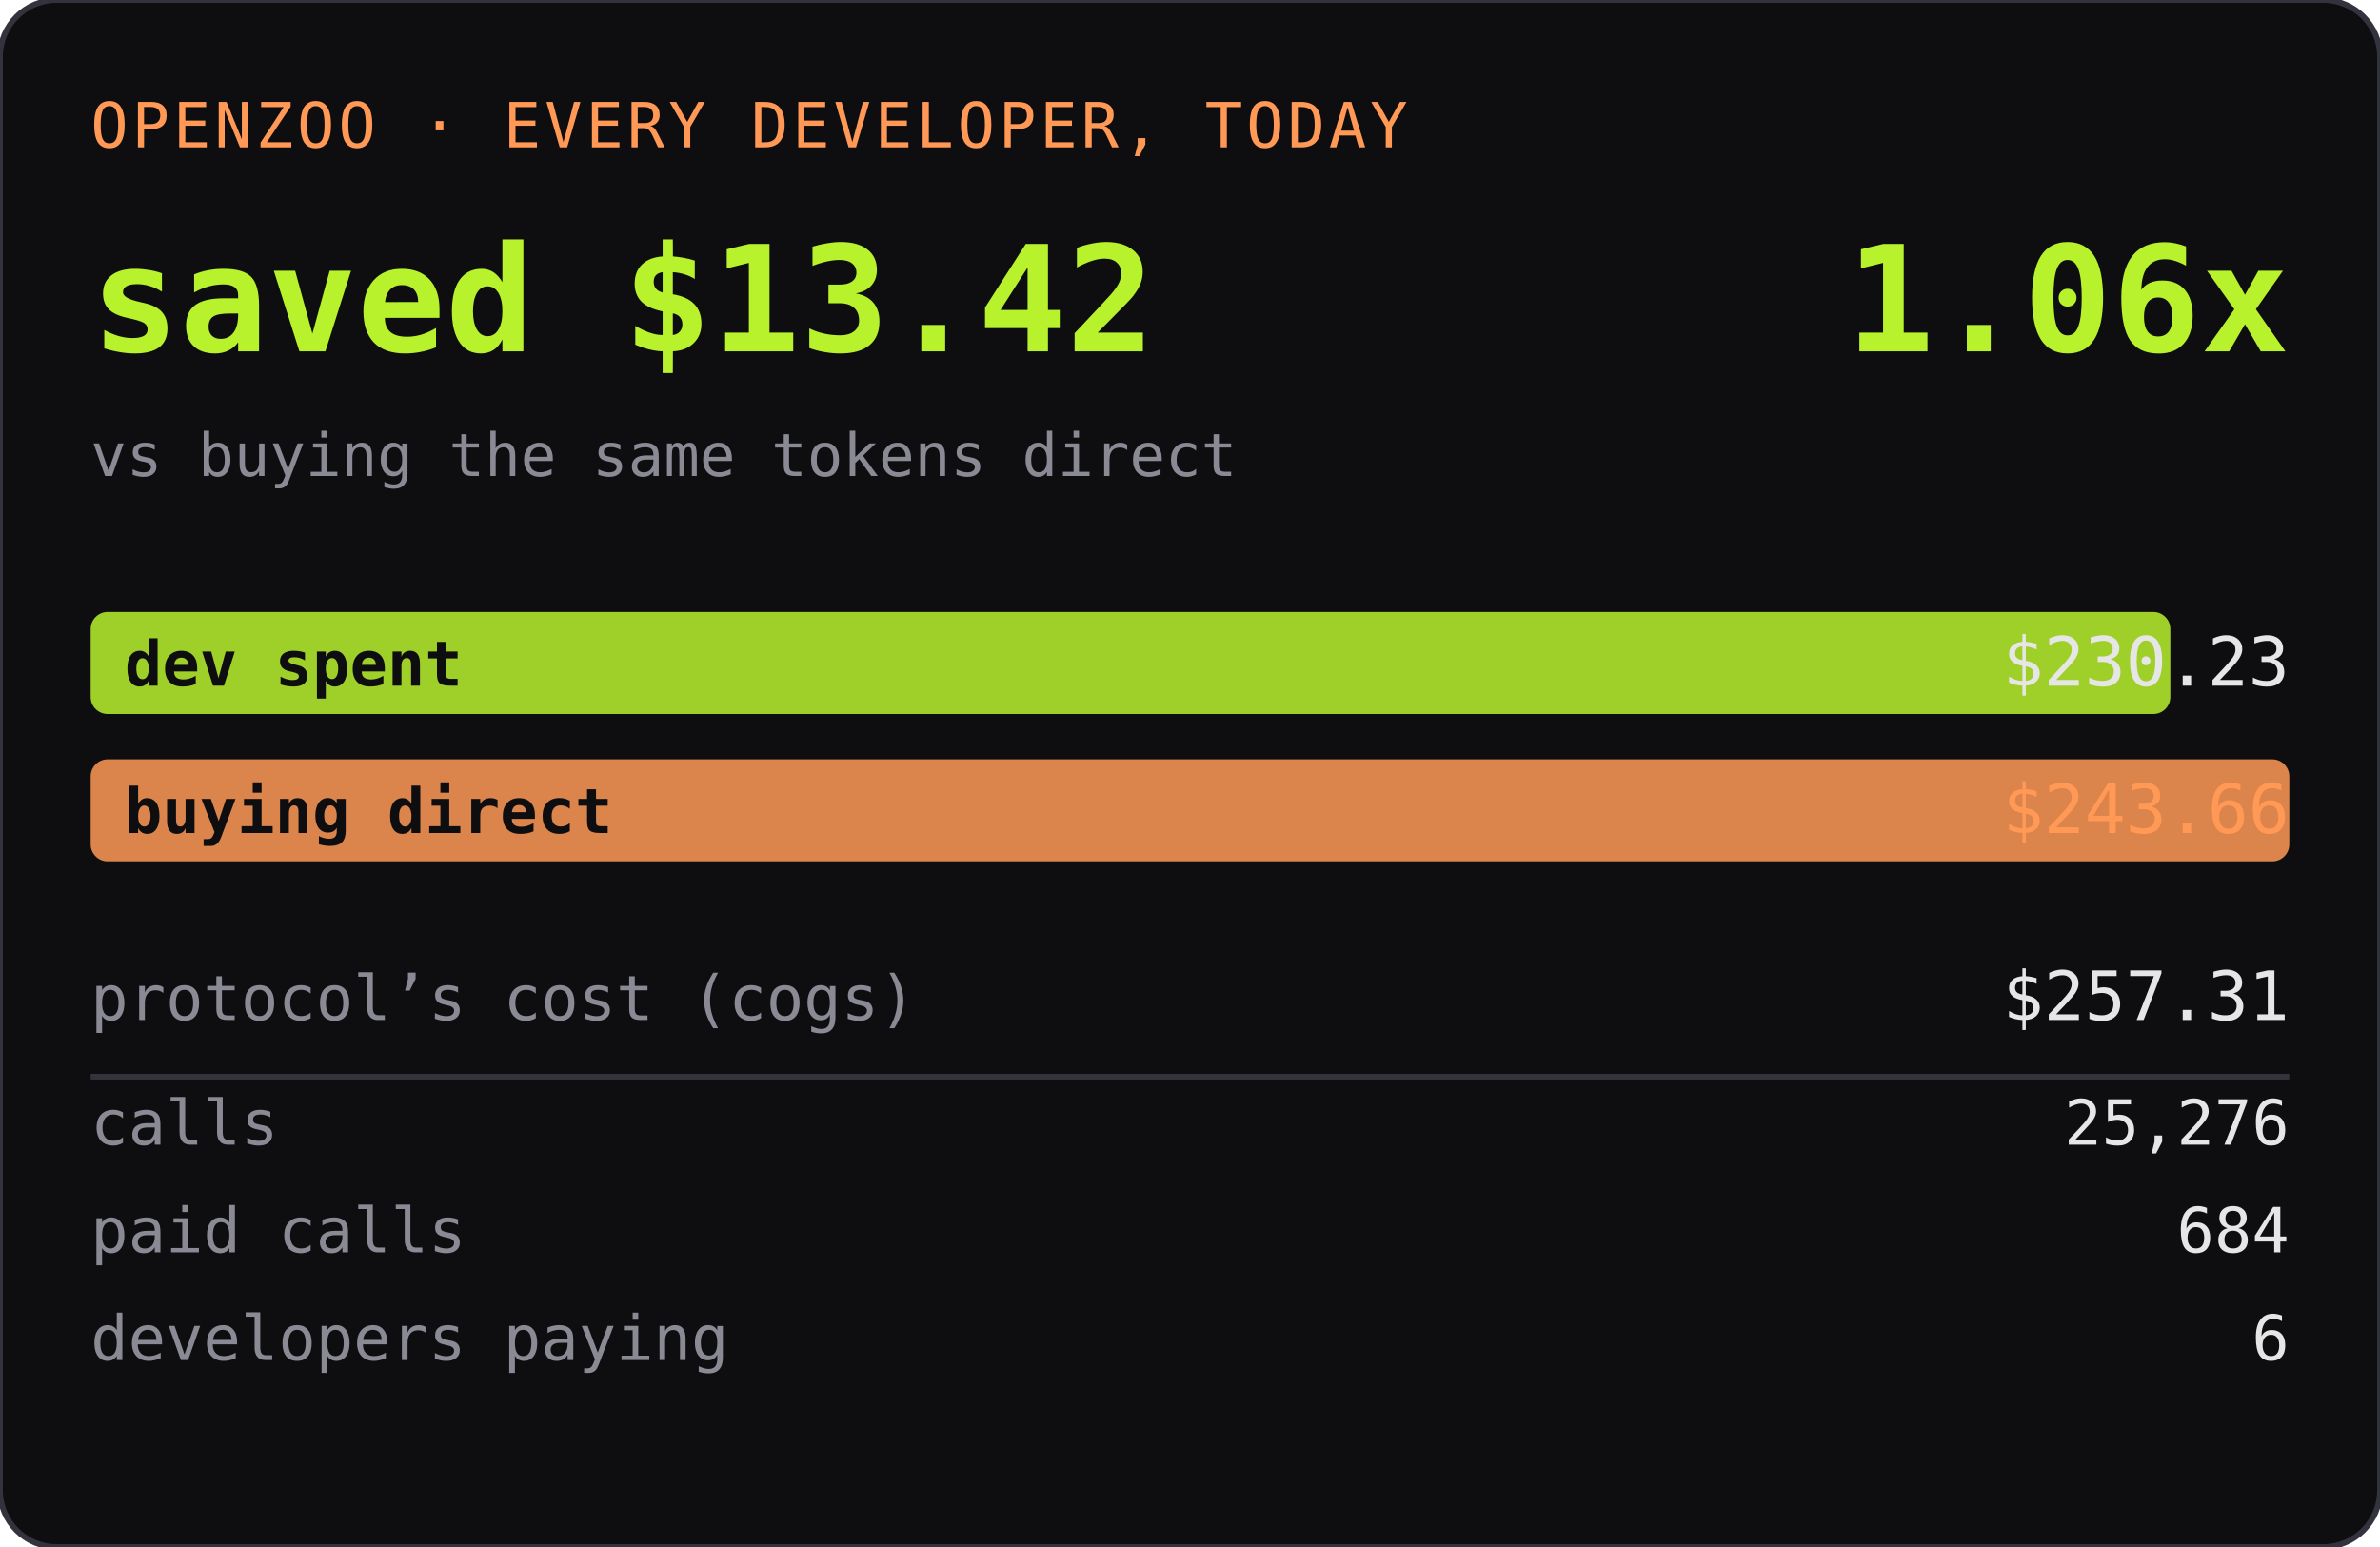
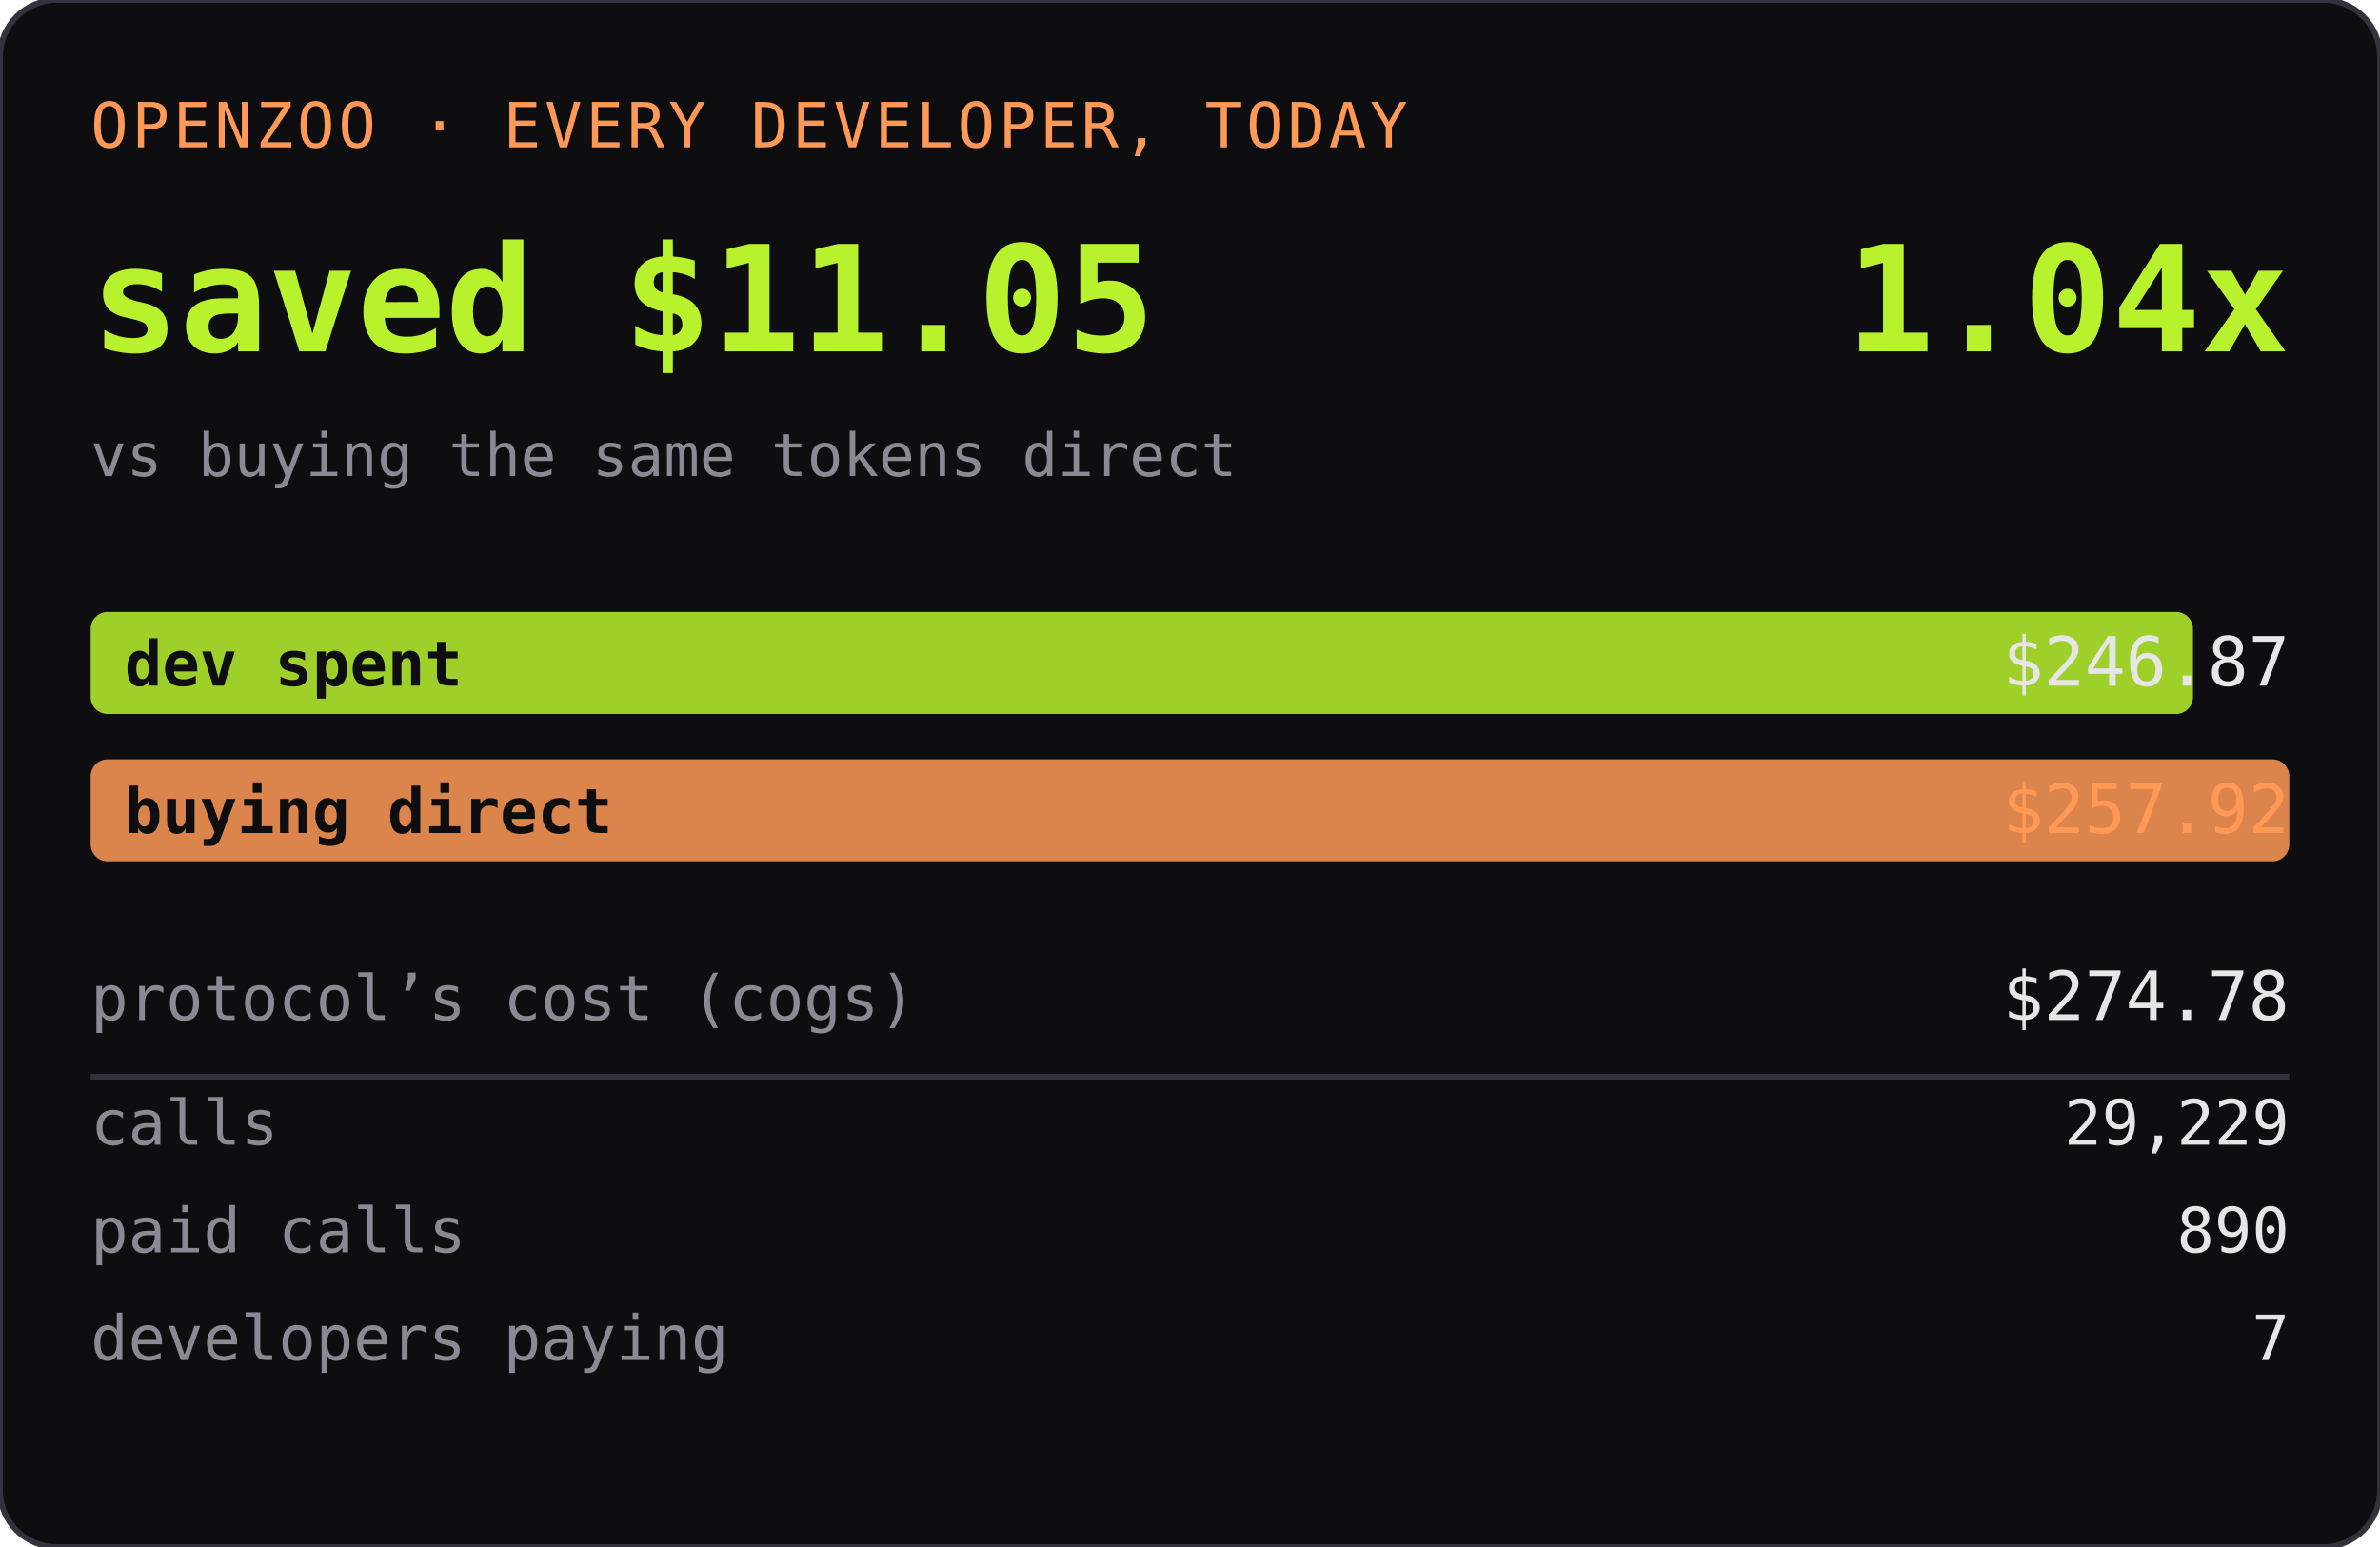
<svg xmlns="http://www.w3.org/2000/svg" width="420" height="273" role="img" aria-label="OPENZOO · EVERY DEVELOPER, TODAY">
  <rect width="420" height="273" rx="10" fill="#0e0e11" />
  <rect width="420" height="273" rx="10" fill="none" stroke="#33333d" />
  <text x="16" y="26" font-family="ui-monospace,SFMono-Regular,Menlo,monospace" font-size="11" fill="#ff9955" letter-spacing="0.06em">OPENZOO · EVERY DEVELOPER, TODAY</text>
-   <text x="16" y="62" font-family="ui-monospace,SFMono-Regular,Menlo,monospace" font-size="26" font-weight="600" fill="#b8f22d">saved $13.42</text>
-   <text x="404" y="62" text-anchor="end" font-family="ui-monospace,SFMono-Regular,Menlo,monospace" font-size="26" font-weight="600" fill="#b8f22d">1.06x</text>
+   <text x="16" y="62" font-family="ui-monospace,SFMono-Regular,Menlo,monospace" font-size="26" font-weight="600" fill="#b8f22d">saved $11.05</text>
+   <text x="404" y="62" text-anchor="end" font-family="ui-monospace,SFMono-Regular,Menlo,monospace" font-size="26" font-weight="600" fill="#b8f22d">1.04x</text>
  <text x="16" y="84" font-family="ui-monospace,SFMono-Regular,Menlo,monospace" font-size="10.5" fill="#8a8a95">vs buying the same tokens direct</text>
-   <rect x="16" y="108" width="367" height="18" rx="3" fill="#b8f22d" opacity="0.85" />
+   <rect x="16" y="108" width="371" height="18" rx="3" fill="#b8f22d" opacity="0.85" />
  <text x="22" y="121" font-family="ui-monospace,SFMono-Regular,Menlo,monospace" font-size="11" fill="#0e0e11" font-weight="600">dev spent</text>
-   <text x="404" y="121" text-anchor="end" font-family="ui-monospace,SFMono-Regular,Menlo,monospace" font-size="12" fill="#e6e6e6">$230.23</text>
+   <text x="404" y="121" text-anchor="end" font-family="ui-monospace,SFMono-Regular,Menlo,monospace" font-size="12" fill="#e6e6e6">$246.87</text>
  <rect x="16" y="134" width="388" height="18" rx="3" fill="#ff9955" opacity="0.85" />
  <text x="22" y="147" font-family="ui-monospace,SFMono-Regular,Menlo,monospace" font-size="11" fill="#0e0e11" font-weight="600">buying direct</text>
-   <text x="404" y="147" text-anchor="end" font-family="ui-monospace,SFMono-Regular,Menlo,monospace" font-size="12" fill="#ff9955">$243.66</text>
+   <text x="404" y="147" text-anchor="end" font-family="ui-monospace,SFMono-Regular,Menlo,monospace" font-size="12" fill="#ff9955">$257.92</text>
  <text x="16" y="180" font-family="ui-monospace,SFMono-Regular,Menlo,monospace" font-size="11" fill="#8a8a95">protocol’s cost (cogs)</text>
-   <text x="404" y="180" text-anchor="end" font-family="ui-monospace,SFMono-Regular,Menlo,monospace" font-size="12" fill="#e6e6e6">$257.31</text>
+   <text x="404" y="180" text-anchor="end" font-family="ui-monospace,SFMono-Regular,Menlo,monospace" font-size="12" fill="#e6e6e6">$274.78</text>
  <line x1="16" y1="190" x2="404" y2="190" stroke="#33333d" />
  <text x="16" y="202" font-family="ui-monospace,SFMono-Regular,Menlo,monospace" font-size="11" fill="#8a8a95">calls</text>
-   <text x="404" y="202" text-anchor="end" font-family="ui-monospace,SFMono-Regular,Menlo,monospace" font-size="11" fill="#e6e6e6">25,276</text>
+   <text x="404" y="202" text-anchor="end" font-family="ui-monospace,SFMono-Regular,Menlo,monospace" font-size="11" fill="#e6e6e6">29,229</text>
  <text x="16" y="221" font-family="ui-monospace,SFMono-Regular,Menlo,monospace" font-size="11" fill="#8a8a95">paid calls</text>
-   <text x="404" y="221" text-anchor="end" font-family="ui-monospace,SFMono-Regular,Menlo,monospace" font-size="11" fill="#e6e6e6">684</text>
+   <text x="404" y="221" text-anchor="end" font-family="ui-monospace,SFMono-Regular,Menlo,monospace" font-size="11" fill="#e6e6e6">890</text>
  <text x="16" y="240" font-family="ui-monospace,SFMono-Regular,Menlo,monospace" font-size="11" fill="#8a8a95">developers paying</text>
-   <text x="404" y="240" text-anchor="end" font-family="ui-monospace,SFMono-Regular,Menlo,monospace" font-size="11" fill="#e6e6e6">6</text>
+   <text x="404" y="240" text-anchor="end" font-family="ui-monospace,SFMono-Regular,Menlo,monospace" font-size="11" fill="#e6e6e6">7</text>
</svg>
